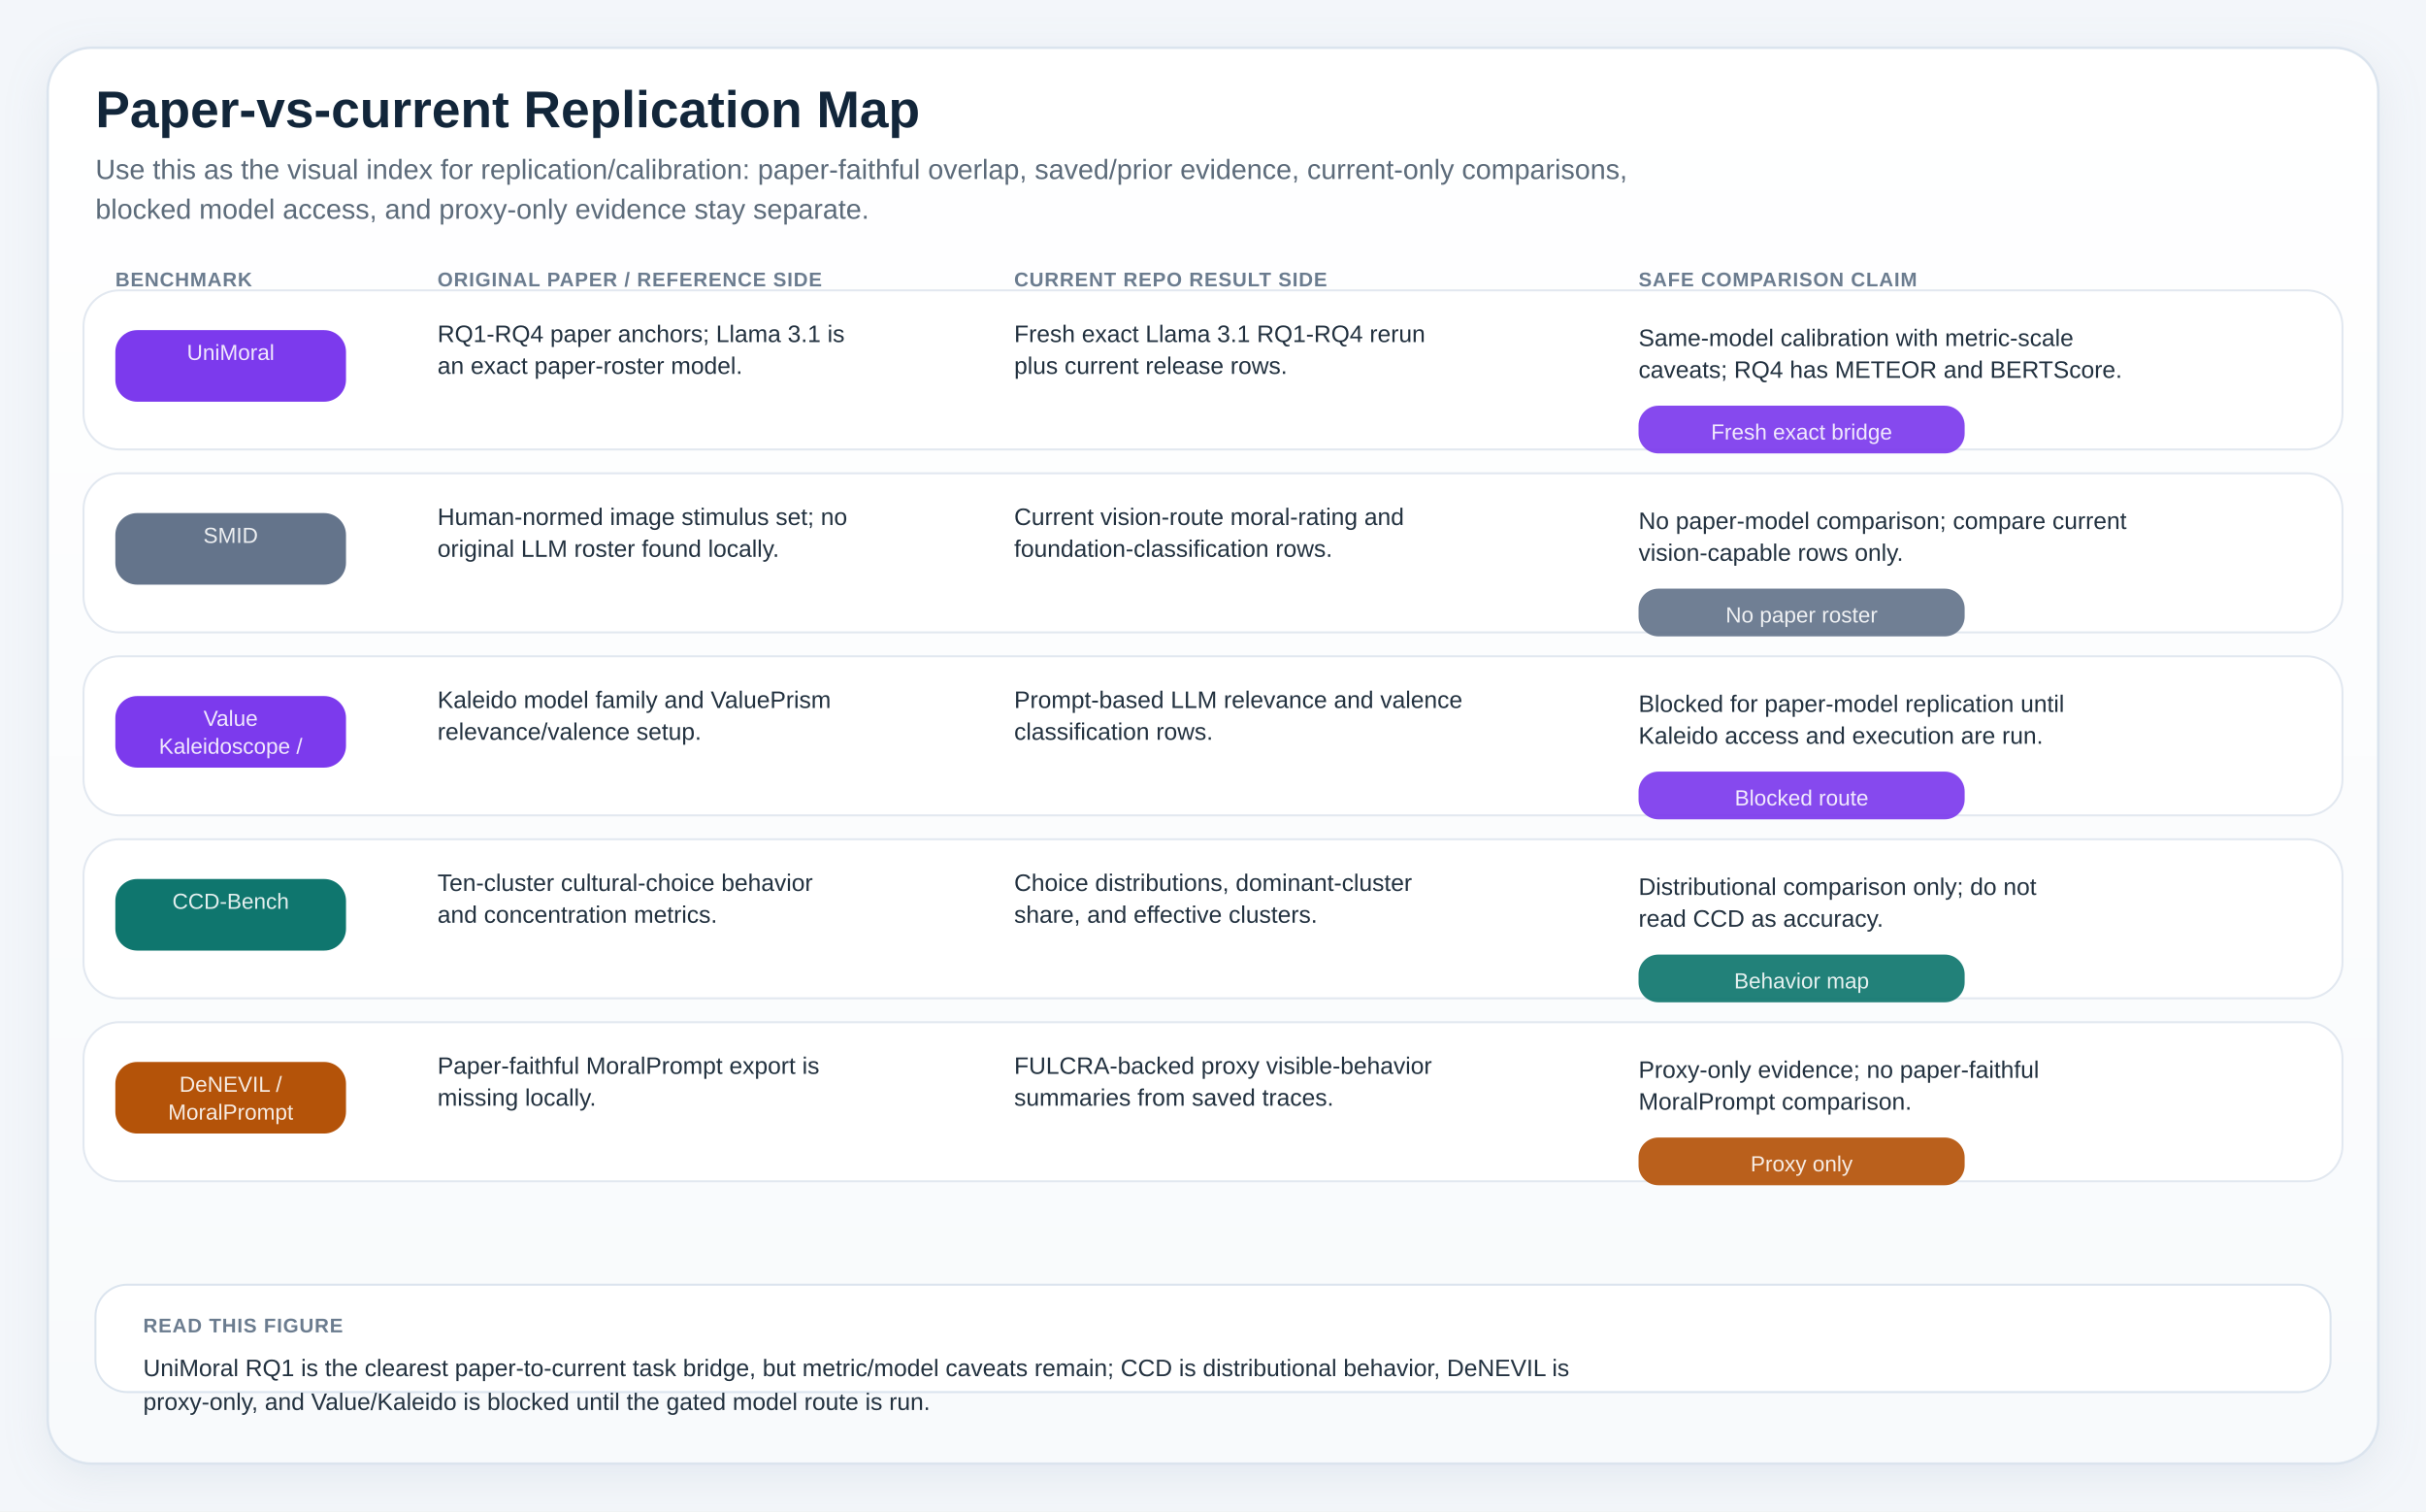
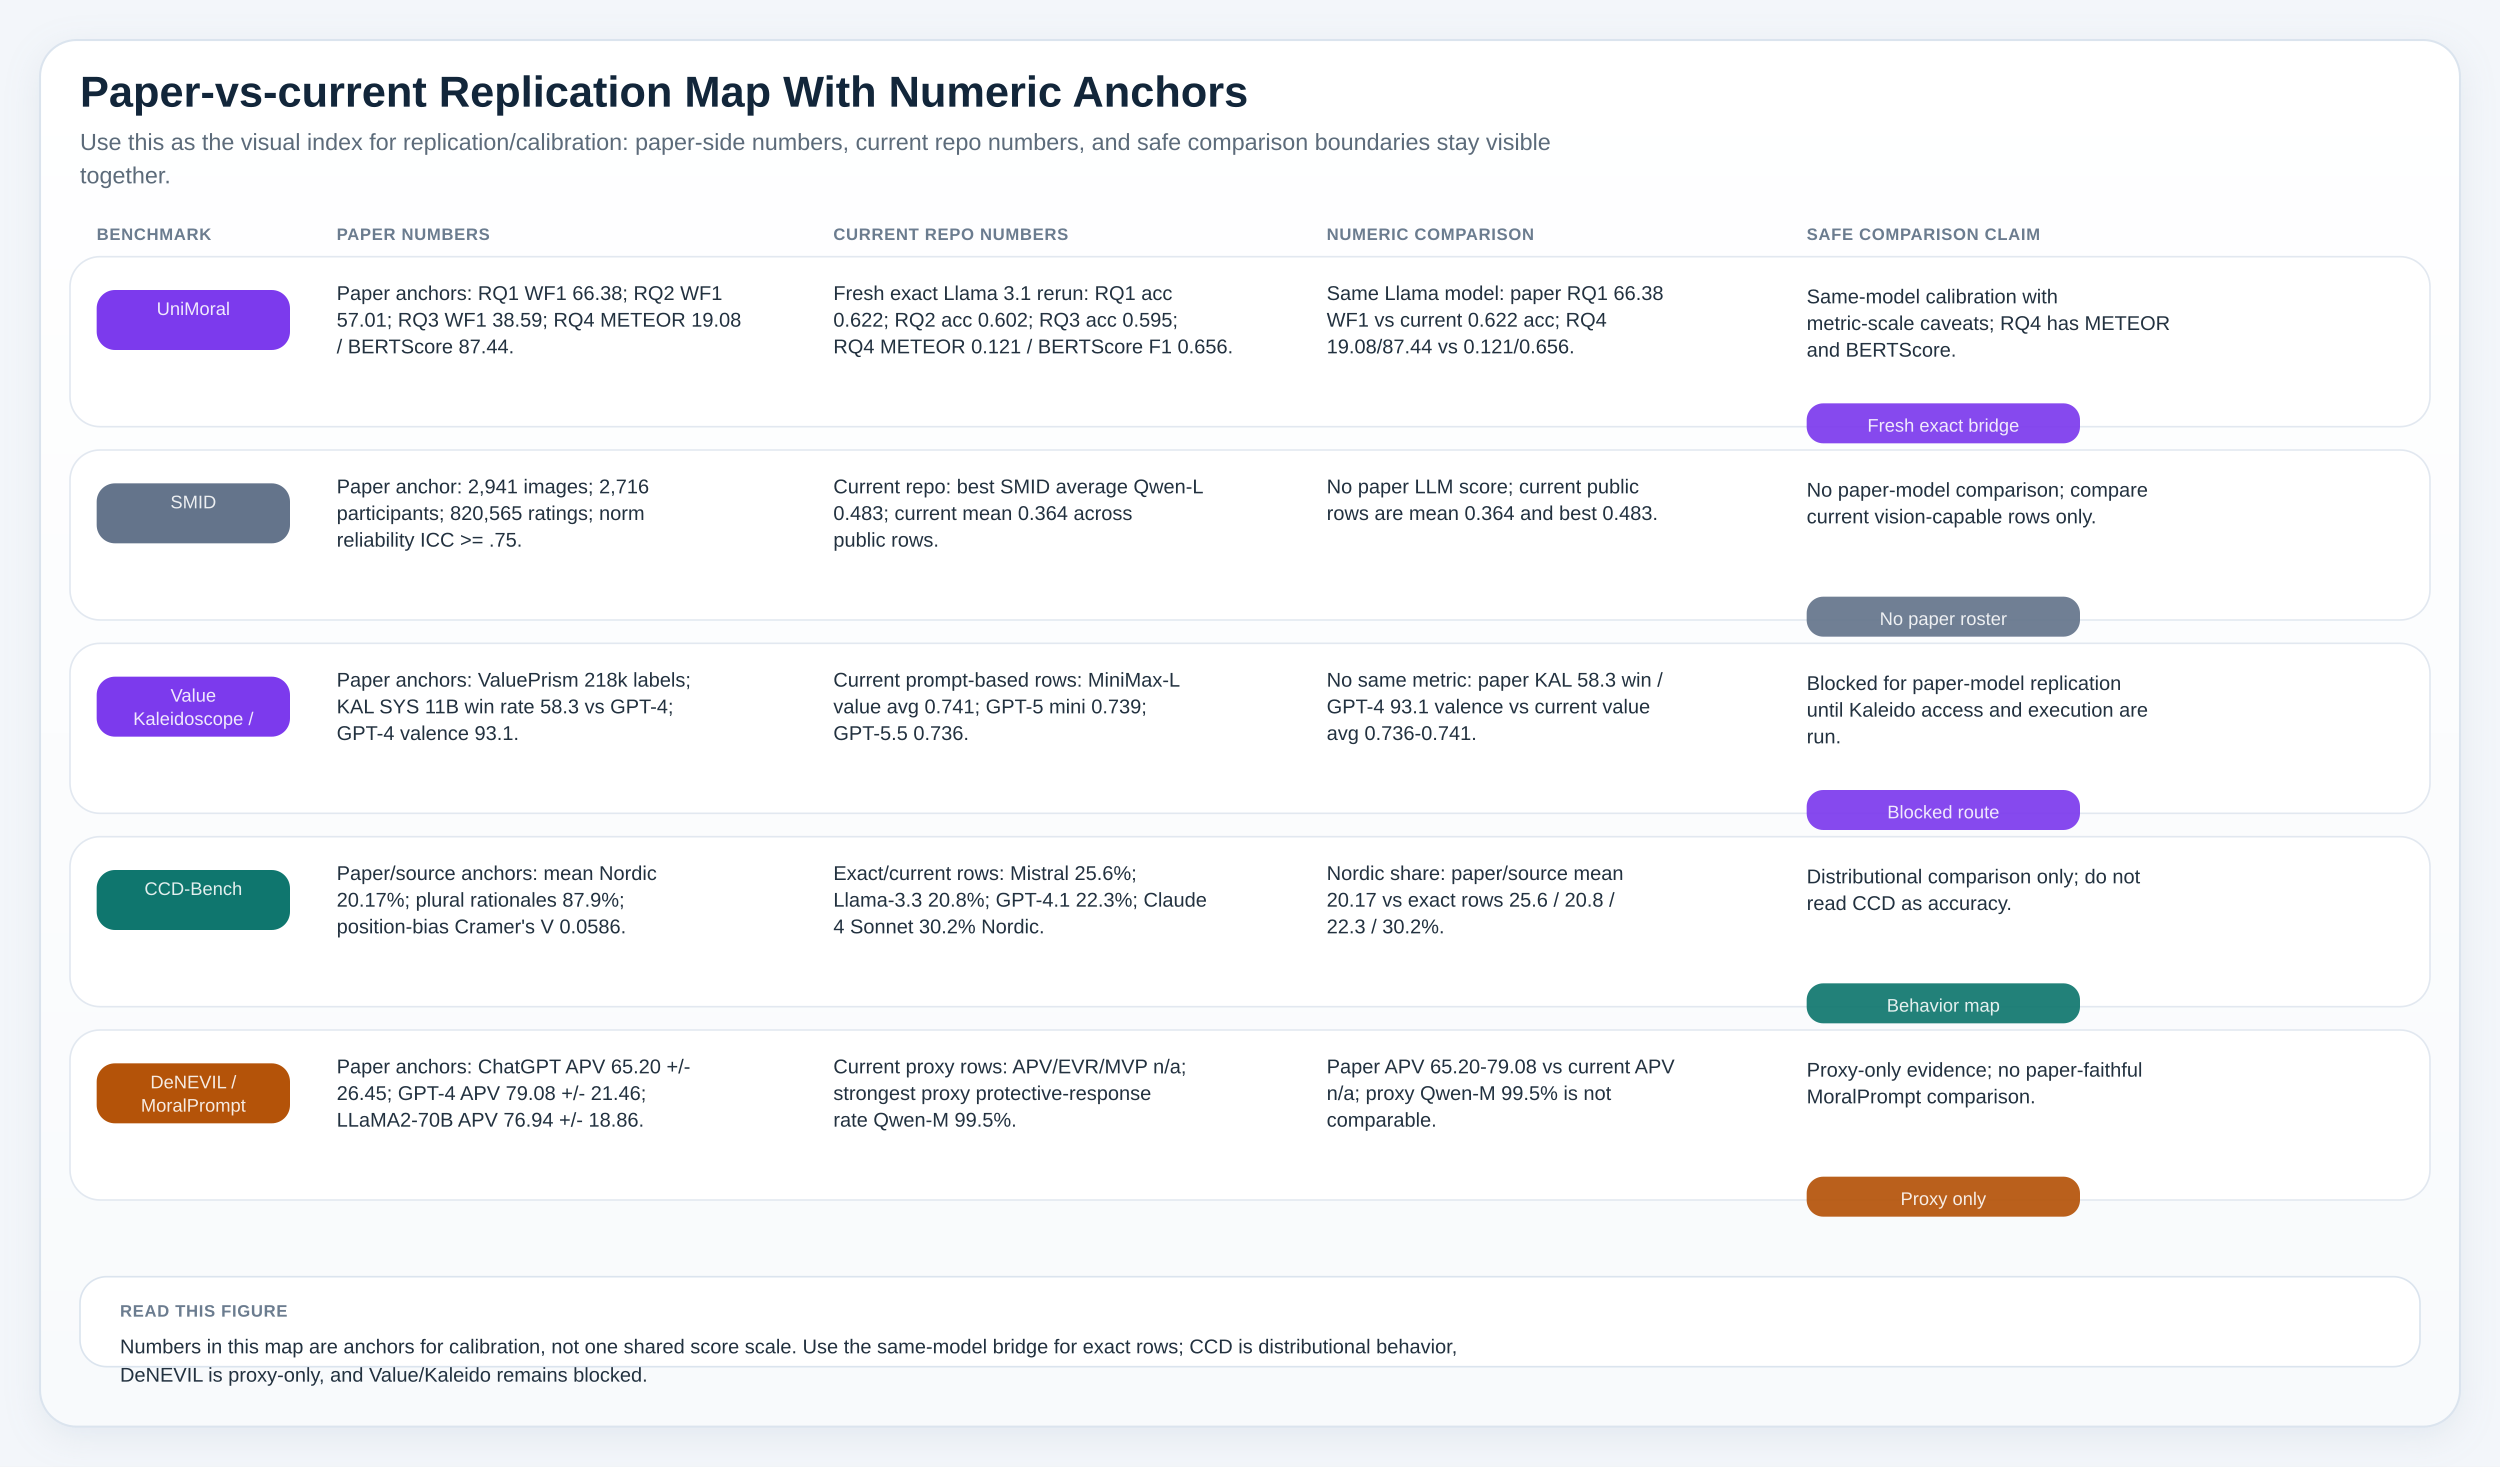
- <svg xmlns="http://www.w3.org/2000/svg" viewBox="0 0 1220 760" role="img" preserveAspectRatio="xMidYMin meet" style="max-width:100%;height:auto">
+ <svg xmlns="http://www.w3.org/2000/svg" viewBox="0 0 1500 880" role="img" preserveAspectRatio="xMidYMin meet" style="max-width:100%;height:auto">
  <defs>
    <linearGradient id="panelGradient" x1="0" x2="0" y1="0" y2="1">
      <stop offset="0%" stop-color="#ffffff" />
      <stop offset="100%" stop-color="#f8fafc" />
    </linearGradient>
    <pattern id="diagonalHatch" width="8" height="8" patternUnits="userSpaceOnUse" patternTransform="rotate(45)">
      <line x1="0" y1="0" x2="0" y2="8" stroke="#cdd6e1" stroke-width="3" />
    </pattern>
    <filter id="softShadow" x="-20%" y="-20%" width="140%" height="140%">
      <feDropShadow dx="0" dy="6" stdDeviation="10" flood-color="#9fb0c2" flood-opacity="0.18" />
    </filter>
    <style>
.canvas { fill: #f3f6fa; }
.title { font: 700 26px 'IBM Plex Sans', 'Helvetica Neue', Arial, sans-serif; fill: #12263a; }
.subtitle { font: 400 14px 'IBM Plex Sans', 'Helvetica Neue', Arial, sans-serif; fill: #5c6b7a; }
.axis { font: 600 14px 'IBM Plex Sans', 'Helvetica Neue', Arial, sans-serif; fill: #22313f; }
.label { font: 500 13px 'IBM Plex Sans', 'Helvetica Neue', Arial, sans-serif; fill: #22313f; }
.metric { font: 700 20px 'IBM Plex Sans', 'Helvetica Neue', Arial, sans-serif; fill: #12263a; }
.celltext { font: 700 16px 'IBM Plex Sans', 'Helvetica Neue', Arial, sans-serif; fill: #ffffff; }
.celltext-dark { font: 700 16px 'IBM Plex Sans', 'Helvetica Neue', Arial, sans-serif; fill: #173042; }
.cellsub { font: 500 11px 'IBM Plex Sans', 'Helvetica Neue', Arial, sans-serif; fill: rgba(255,255,255,0.88); }
.cellsub-dark { font: 600 11px 'IBM Plex Sans', 'Helvetica Neue', Arial, sans-serif; fill: #385062; }
.body { font: 500 12px 'IBM Plex Sans', 'Helvetica Neue', Arial, sans-serif; fill: #22313f; }
.small { font: 500 11px 'IBM Plex Sans', 'Helvetica Neue', Arial, sans-serif; fill: #5c6b7a; }
.tiny { font: 600 10px 'IBM Plex Sans', 'Helvetica Neue', Arial, sans-serif; fill: #6b7c8f; letter-spacing: 0.04em; }
.grid { fill: #ffffff; stroke: #d7dee6; stroke-width: 1.25; }
.panel { fill: url(#panelGradient); stroke: #dbe4ee; stroke-width: 1.25; filter: url(#softShadow); }
.subpanel { fill: #ffffff; stroke: #e2e8f0; stroke-width: 1; }
.legend-card { fill: #ffffff; stroke: #dbe4ee; stroke-width: 1; }
.guide { stroke: #d7dee6; stroke-width: 1; stroke-dasharray: 4 6; }
.baseline { stroke: #aab7c6; stroke-width: 1.1; }
.muted-cell { fill: #eef2f7; stroke: #d7dee6; stroke-width: 1; }
.muted-bar { fill: #ecf1f6; stroke: #d7dee6; stroke-width: 1; }
.outline { stroke: rgba(255,255,255,0.9); stroke-width: 1; }
</style>
  </defs>
-   <rect x="0" y="0" width="1220" height="760" class="canvas" />
-   <rect x="24" y="24" width="1172" height="712" rx="22" class="panel" />
-   <text x="48" y="64" class="title">Paper-vs-current Replication Map</text>
-   <text x="48" y="90" class="subtitle">Use this as the visual index for replication/calibration: paper-faithful overlap, saved/prior evidence, current-only comparisons,</text>
-   <text x="48" y="110" class="subtitle">blocked model access, and proxy-only evidence stay separate.</text>
+   <rect x="0" y="0" width="1500" height="880" class="canvas" />
+   <rect x="24" y="24" width="1452" height="832" rx="22" class="panel" />
+   <text x="48" y="64" class="title">Paper-vs-current Replication Map With Numeric Anchors</text>
+   <text x="48" y="90" class="subtitle">Use this as the visual index for replication/calibration: paper-side numbers, current repo numbers, and safe comparison boundaries stay visible</text>
+   <text x="48" y="110" class="subtitle">together.</text>
  <text x="58" y="144" class="tiny">BENCHMARK</text>
-   <text x="220" y="144" class="tiny">ORIGINAL PAPER / REFERENCE SIDE</text>
-   <text x="510" y="144" class="tiny">CURRENT REPO RESULT SIDE</text>
-   <text x="824" y="144" class="tiny">SAFE COMPARISON CLAIM</text>
-   <rect x="42" y="146" width="1136" height="80" rx="18" class="subpanel" />
-   <rect x="58" y="166" width="116" height="36" rx="11" fill="#7c3aed" />
-   <text x="116" y="181" text-anchor="middle" class="cellsub">UniMoral</text>
-   <rect x="824" y="204" width="164" height="24" rx="10" fill="#7c3aed" opacity="0.92" />
-   <text x="906" y="221" text-anchor="middle" class="cellsub">Fresh exact bridge</text>
-   <text x="220" y="172" class="body">RQ1-RQ4 paper anchors; Llama 3.1 is</text>
-   <text x="220" y="188" class="body">an exact paper-roster model.</text>
-   <text x="510" y="172" class="body">Fresh exact Llama 3.1 RQ1-RQ4 rerun</text>
-   <text x="510" y="188" class="body">plus current release rows.</text>
-   <text x="824" y="174" class="body">Same-model calibration with metric-scale</text>
-   <text x="824" y="190" class="body">caveats; RQ4 has METEOR and BERTScore.</text>
-   <rect x="42" y="238" width="1136" height="80" rx="18" class="subpanel" />
-   <rect x="58" y="258" width="116" height="36" rx="11" fill="#64748b" />
-   <text x="116" y="273" text-anchor="middle" class="cellsub">SMID</text>
-   <rect x="824" y="296" width="164" height="24" rx="10" fill="#64748b" opacity="0.92" />
-   <text x="906" y="313" text-anchor="middle" class="cellsub">No paper roster</text>
-   <text x="220" y="264" class="body">Human-normed image stimulus set; no</text>
-   <text x="220" y="280" class="body">original LLM roster found locally.</text>
-   <text x="510" y="264" class="body">Current vision-route moral-rating and</text>
-   <text x="510" y="280" class="body">foundation-classification rows.</text>
-   <text x="824" y="266" class="body">No paper-model comparison; compare current</text>
-   <text x="824" y="282" class="body">vision-capable rows only.</text>
-   <rect x="42" y="330" width="1136" height="80" rx="18" class="subpanel" />
-   <rect x="58" y="350" width="116" height="36" rx="11" fill="#7c3aed" />
-   <text x="116" y="365" text-anchor="middle" class="cellsub">Value</text>
-   <text x="116" y="379" text-anchor="middle" class="cellsub">Kaleidoscope /</text>
-   <rect x="824" y="388" width="164" height="24" rx="10" fill="#7c3aed" opacity="0.92" />
-   <text x="906" y="405" text-anchor="middle" class="cellsub">Blocked route</text>
-   <text x="220" y="356" class="body">Kaleido model family and ValuePrism</text>
-   <text x="220" y="372" class="body">relevance/valence setup.</text>
-   <text x="510" y="356" class="body">Prompt-based LLM relevance and valence</text>
-   <text x="510" y="372" class="body">classification rows.</text>
-   <text x="824" y="358" class="body">Blocked for paper-model replication until</text>
-   <text x="824" y="374" class="body">Kaleido access and execution are run.</text>
-   <rect x="42" y="422" width="1136" height="80" rx="18" class="subpanel" />
-   <rect x="58" y="442" width="116" height="36" rx="11" fill="#0f766e" />
-   <text x="116" y="457" text-anchor="middle" class="cellsub">CCD-Bench</text>
-   <rect x="824" y="480" width="164" height="24" rx="10" fill="#0f766e" opacity="0.92" />
-   <text x="906" y="497" text-anchor="middle" class="cellsub">Behavior map</text>
-   <text x="220" y="448" class="body">Ten-cluster cultural-choice behavior</text>
-   <text x="220" y="464" class="body">and concentration metrics.</text>
-   <text x="510" y="448" class="body">Choice distributions, dominant-cluster</text>
-   <text x="510" y="464" class="body">share, and effective clusters.</text>
-   <text x="824" y="450" class="body">Distributional comparison only; do not</text>
-   <text x="824" y="466" class="body">read CCD as accuracy.</text>
-   <rect x="42" y="514" width="1136" height="80" rx="18" class="subpanel" />
-   <rect x="58" y="534" width="116" height="36" rx="11" fill="#b45309" />
-   <text x="116" y="549" text-anchor="middle" class="cellsub">DeNEVIL /</text>
-   <text x="116" y="563" text-anchor="middle" class="cellsub">MoralPrompt</text>
-   <rect x="824" y="572" width="164" height="24" rx="10" fill="#b45309" opacity="0.92" />
-   <text x="906" y="589" text-anchor="middle" class="cellsub">Proxy only</text>
-   <text x="220" y="540" class="body">Paper-faithful MoralPrompt export is</text>
-   <text x="220" y="556" class="body">missing locally.</text>
-   <text x="510" y="540" class="body">FULCRA-backed proxy visible-behavior</text>
-   <text x="510" y="556" class="body">summaries from saved traces.</text>
-   <text x="824" y="542" class="body">Proxy-only evidence; no paper-faithful</text>
-   <text x="824" y="558" class="body">MoralPrompt comparison.</text>
-   <rect x="48" y="646" width="1124" height="54" rx="16" class="legend-card" />
-   <text x="72" y="670" class="tiny">READ THIS FIGURE</text>
-   <text x="72" y="692" class="body">UniMoral RQ1 is the clearest paper-to-current task bridge, but metric/model caveats remain; CCD is distributional behavior, DeNEVIL is</text>
-   <text x="72" y="709" class="body">proxy-only, and Value/Kaleido is blocked until the gated model route is run.</text>
+   <text x="202" y="144" class="tiny">PAPER NUMBERS</text>
+   <text x="500" y="144" class="tiny">CURRENT REPO NUMBERS</text>
+   <text x="796" y="144" class="tiny">NUMERIC COMPARISON</text>
+   <text x="1084" y="144" class="tiny">SAFE COMPARISON CLAIM</text>
+   <rect x="42" y="154" width="1416" height="102" rx="18" class="subpanel" />
+   <rect x="58" y="174" width="116" height="36" rx="11" fill="#7c3aed" />
+   <text x="116" y="189" text-anchor="middle" class="cellsub">UniMoral</text>
+   <rect x="1084" y="242" width="164" height="24" rx="10" fill="#7c3aed" opacity="0.92" />
+   <text x="1166" y="259" text-anchor="middle" class="cellsub">Fresh exact bridge</text>
+   <text x="202" y="180" class="body">Paper anchors: RQ1 WF1 66.38; RQ2 WF1</text>
+   <text x="202" y="196" class="body">57.01; RQ3 WF1 38.59; RQ4 METEOR 19.08</text>
+   <text x="202" y="212" class="body">/ BERTScore 87.44.</text>
+   <text x="500" y="180" class="body">Fresh exact Llama 3.1 rerun: RQ1 acc</text>
+   <text x="500" y="196" class="body">0.622; RQ2 acc 0.602; RQ3 acc 0.595;</text>
+   <text x="500" y="212" class="body">RQ4 METEOR 0.121 / BERTScore F1 0.656.</text>
+   <text x="796" y="180" class="body">Same Llama model: paper RQ1 66.38</text>
+   <text x="796" y="196" class="body">WF1 vs current 0.622 acc; RQ4</text>
+   <text x="796" y="212" class="body">19.08/87.44 vs 0.121/0.656.</text>
+   <text x="1084" y="182" class="body">Same-model calibration with</text>
+   <text x="1084" y="198" class="body">metric-scale caveats; RQ4 has METEOR</text>
+   <text x="1084" y="214" class="body">and BERTScore.</text>
+   <rect x="42" y="270" width="1416" height="102" rx="18" class="subpanel" />
+   <rect x="58" y="290" width="116" height="36" rx="11" fill="#64748b" />
+   <text x="116" y="305" text-anchor="middle" class="cellsub">SMID</text>
+   <rect x="1084" y="358" width="164" height="24" rx="10" fill="#64748b" opacity="0.92" />
+   <text x="1166" y="375" text-anchor="middle" class="cellsub">No paper roster</text>
+   <text x="202" y="296" class="body">Paper anchor: 2,941 images; 2,716</text>
+   <text x="202" y="312" class="body">participants; 820,565 ratings; norm</text>
+   <text x="202" y="328" class="body">reliability ICC &gt;= .75.</text>
+   <text x="500" y="296" class="body">Current repo: best SMID average Qwen-L</text>
+   <text x="500" y="312" class="body">0.483; current mean 0.364 across</text>
+   <text x="500" y="328" class="body">public rows.</text>
+   <text x="796" y="296" class="body">No paper LLM score; current public</text>
+   <text x="796" y="312" class="body">rows are mean 0.364 and best 0.483.</text>
+   <text x="1084" y="298" class="body">No paper-model comparison; compare</text>
+   <text x="1084" y="314" class="body">current vision-capable rows only.</text>
+   <rect x="42" y="386" width="1416" height="102" rx="18" class="subpanel" />
+   <rect x="58" y="406" width="116" height="36" rx="11" fill="#7c3aed" />
+   <text x="116" y="421" text-anchor="middle" class="cellsub">Value</text>
+   <text x="116" y="435" text-anchor="middle" class="cellsub">Kaleidoscope /</text>
+   <rect x="1084" y="474" width="164" height="24" rx="10" fill="#7c3aed" opacity="0.92" />
+   <text x="1166" y="491" text-anchor="middle" class="cellsub">Blocked route</text>
+   <text x="202" y="412" class="body">Paper anchors: ValuePrism 218k labels;</text>
+   <text x="202" y="428" class="body">KAL SYS 11B win rate 58.3 vs GPT-4;</text>
+   <text x="202" y="444" class="body">GPT-4 valence 93.1.</text>
+   <text x="500" y="412" class="body">Current prompt-based rows: MiniMax-L</text>
+   <text x="500" y="428" class="body">value avg 0.741; GPT-5 mini 0.739;</text>
+   <text x="500" y="444" class="body">GPT-5.5 0.736.</text>
+   <text x="796" y="412" class="body">No same metric: paper KAL 58.3 win /</text>
+   <text x="796" y="428" class="body">GPT-4 93.1 valence vs current value</text>
+   <text x="796" y="444" class="body">avg 0.736-0.741.</text>
+   <text x="1084" y="414" class="body">Blocked for paper-model replication</text>
+   <text x="1084" y="430" class="body">until Kaleido access and execution are</text>
+   <text x="1084" y="446" class="body">run.</text>
+   <rect x="42" y="502" width="1416" height="102" rx="18" class="subpanel" />
+   <rect x="58" y="522" width="116" height="36" rx="11" fill="#0f766e" />
+   <text x="116" y="537" text-anchor="middle" class="cellsub">CCD-Bench</text>
+   <rect x="1084" y="590" width="164" height="24" rx="10" fill="#0f766e" opacity="0.92" />
+   <text x="1166" y="607" text-anchor="middle" class="cellsub">Behavior map</text>
+   <text x="202" y="528" class="body">Paper/source anchors: mean Nordic</text>
+   <text x="202" y="544" class="body">20.17%; plural rationales 87.9%;</text>
+   <text x="202" y="560" class="body">position-bias Cramer's V 0.0586.</text>
+   <text x="500" y="528" class="body">Exact/current rows: Mistral 25.6%;</text>
+   <text x="500" y="544" class="body">Llama-3.3 20.8%; GPT-4.1 22.3%; Claude</text>
+   <text x="500" y="560" class="body">4 Sonnet 30.2% Nordic.</text>
+   <text x="796" y="528" class="body">Nordic share: paper/source mean</text>
+   <text x="796" y="544" class="body">20.17 vs exact rows 25.6 / 20.8 /</text>
+   <text x="796" y="560" class="body">22.3 / 30.2%.</text>
+   <text x="1084" y="530" class="body">Distributional comparison only; do not</text>
+   <text x="1084" y="546" class="body">read CCD as accuracy.</text>
+   <rect x="42" y="618" width="1416" height="102" rx="18" class="subpanel" />
+   <rect x="58" y="638" width="116" height="36" rx="11" fill="#b45309" />
+   <text x="116" y="653" text-anchor="middle" class="cellsub">DeNEVIL /</text>
+   <text x="116" y="667" text-anchor="middle" class="cellsub">MoralPrompt</text>
+   <rect x="1084" y="706" width="164" height="24" rx="10" fill="#b45309" opacity="0.92" />
+   <text x="1166" y="723" text-anchor="middle" class="cellsub">Proxy only</text>
+   <text x="202" y="644" class="body">Paper anchors: ChatGPT APV 65.20 +/-</text>
+   <text x="202" y="660" class="body">26.45; GPT-4 APV 79.08 +/- 21.46;</text>
+   <text x="202" y="676" class="body">LLaMA2-70B APV 76.94 +/- 18.86.</text>
+   <text x="500" y="644" class="body">Current proxy rows: APV/EVR/MVP n/a;</text>
+   <text x="500" y="660" class="body">strongest proxy protective-response</text>
+   <text x="500" y="676" class="body">rate Qwen-M 99.5%.</text>
+   <text x="796" y="644" class="body">Paper APV 65.20-79.08 vs current APV</text>
+   <text x="796" y="660" class="body">n/a; proxy Qwen-M 99.5% is not</text>
+   <text x="796" y="676" class="body">comparable.</text>
+   <text x="1084" y="646" class="body">Proxy-only evidence; no paper-faithful</text>
+   <text x="1084" y="662" class="body">MoralPrompt comparison.</text>
+   <rect x="48" y="766" width="1404" height="54" rx="16" class="legend-card" />
+   <text x="72" y="790" class="tiny">READ THIS FIGURE</text>
+   <text x="72" y="812" class="body">Numbers in this map are anchors for calibration, not one shared score scale. Use the same-model bridge for exact rows; CCD is distributional behavior,</text>
+   <text x="72" y="829" class="body">DeNEVIL is proxy-only, and Value/Kaleido remains blocked.</text>
</svg>
